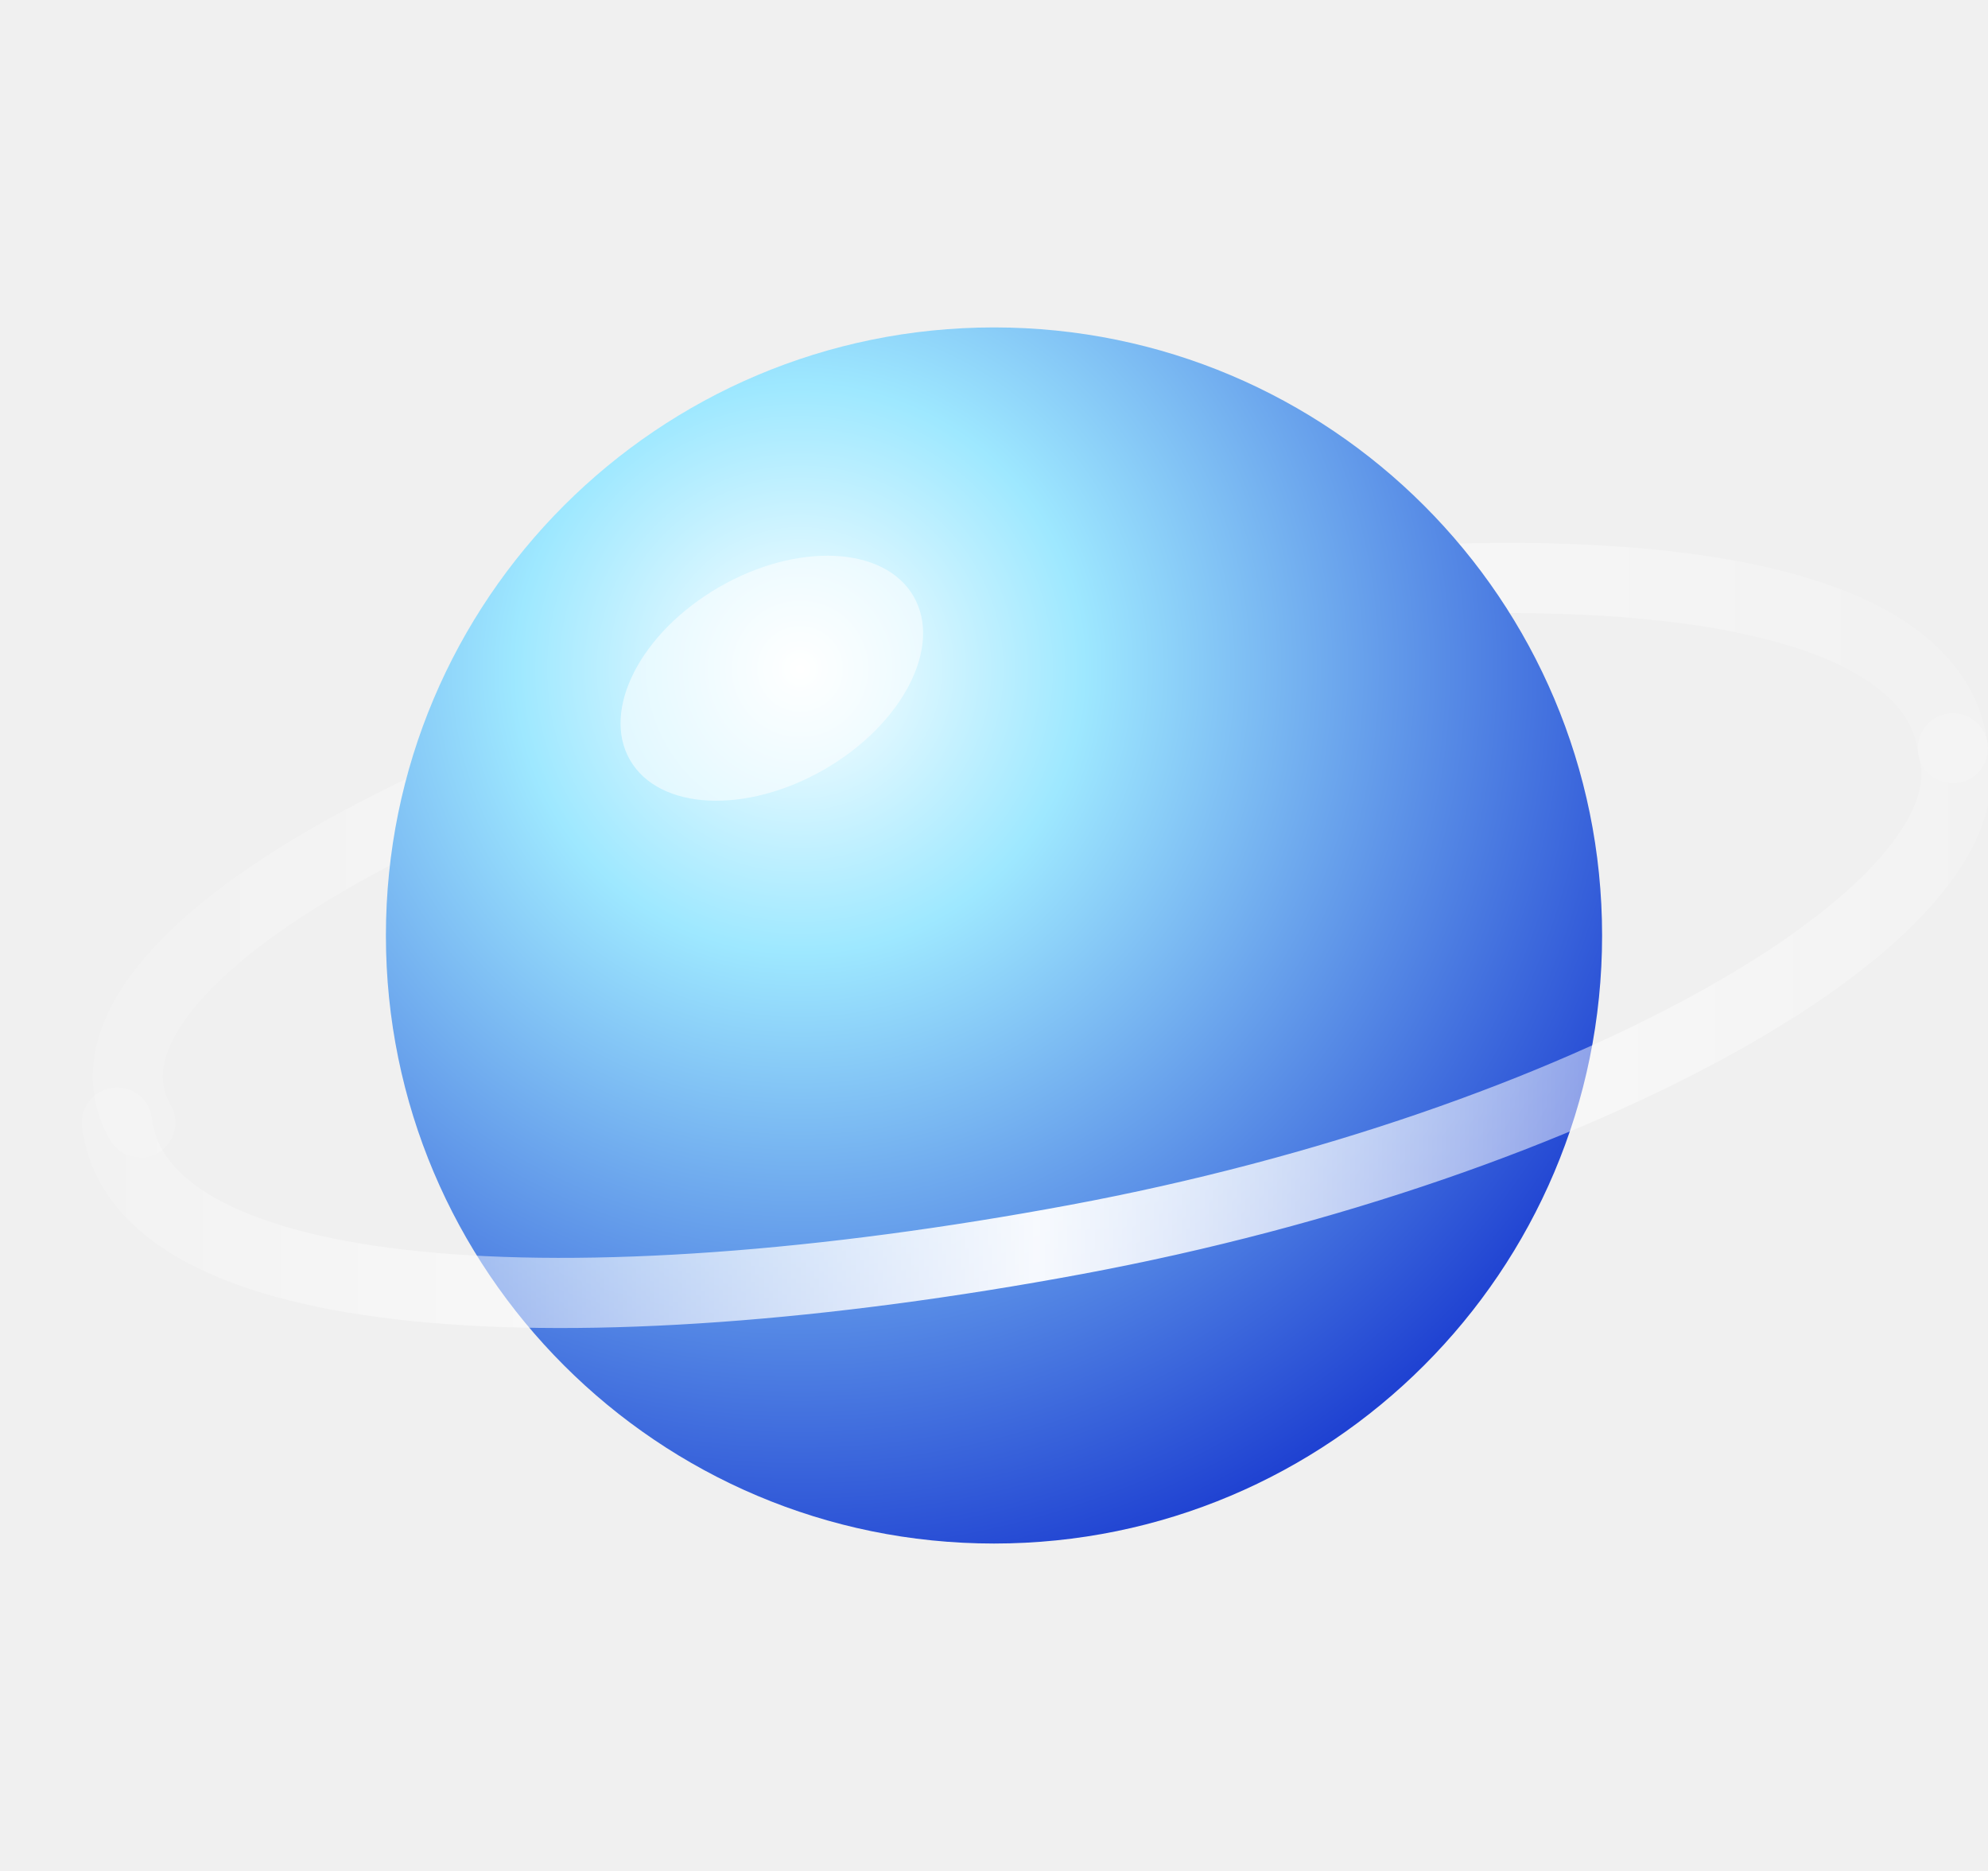
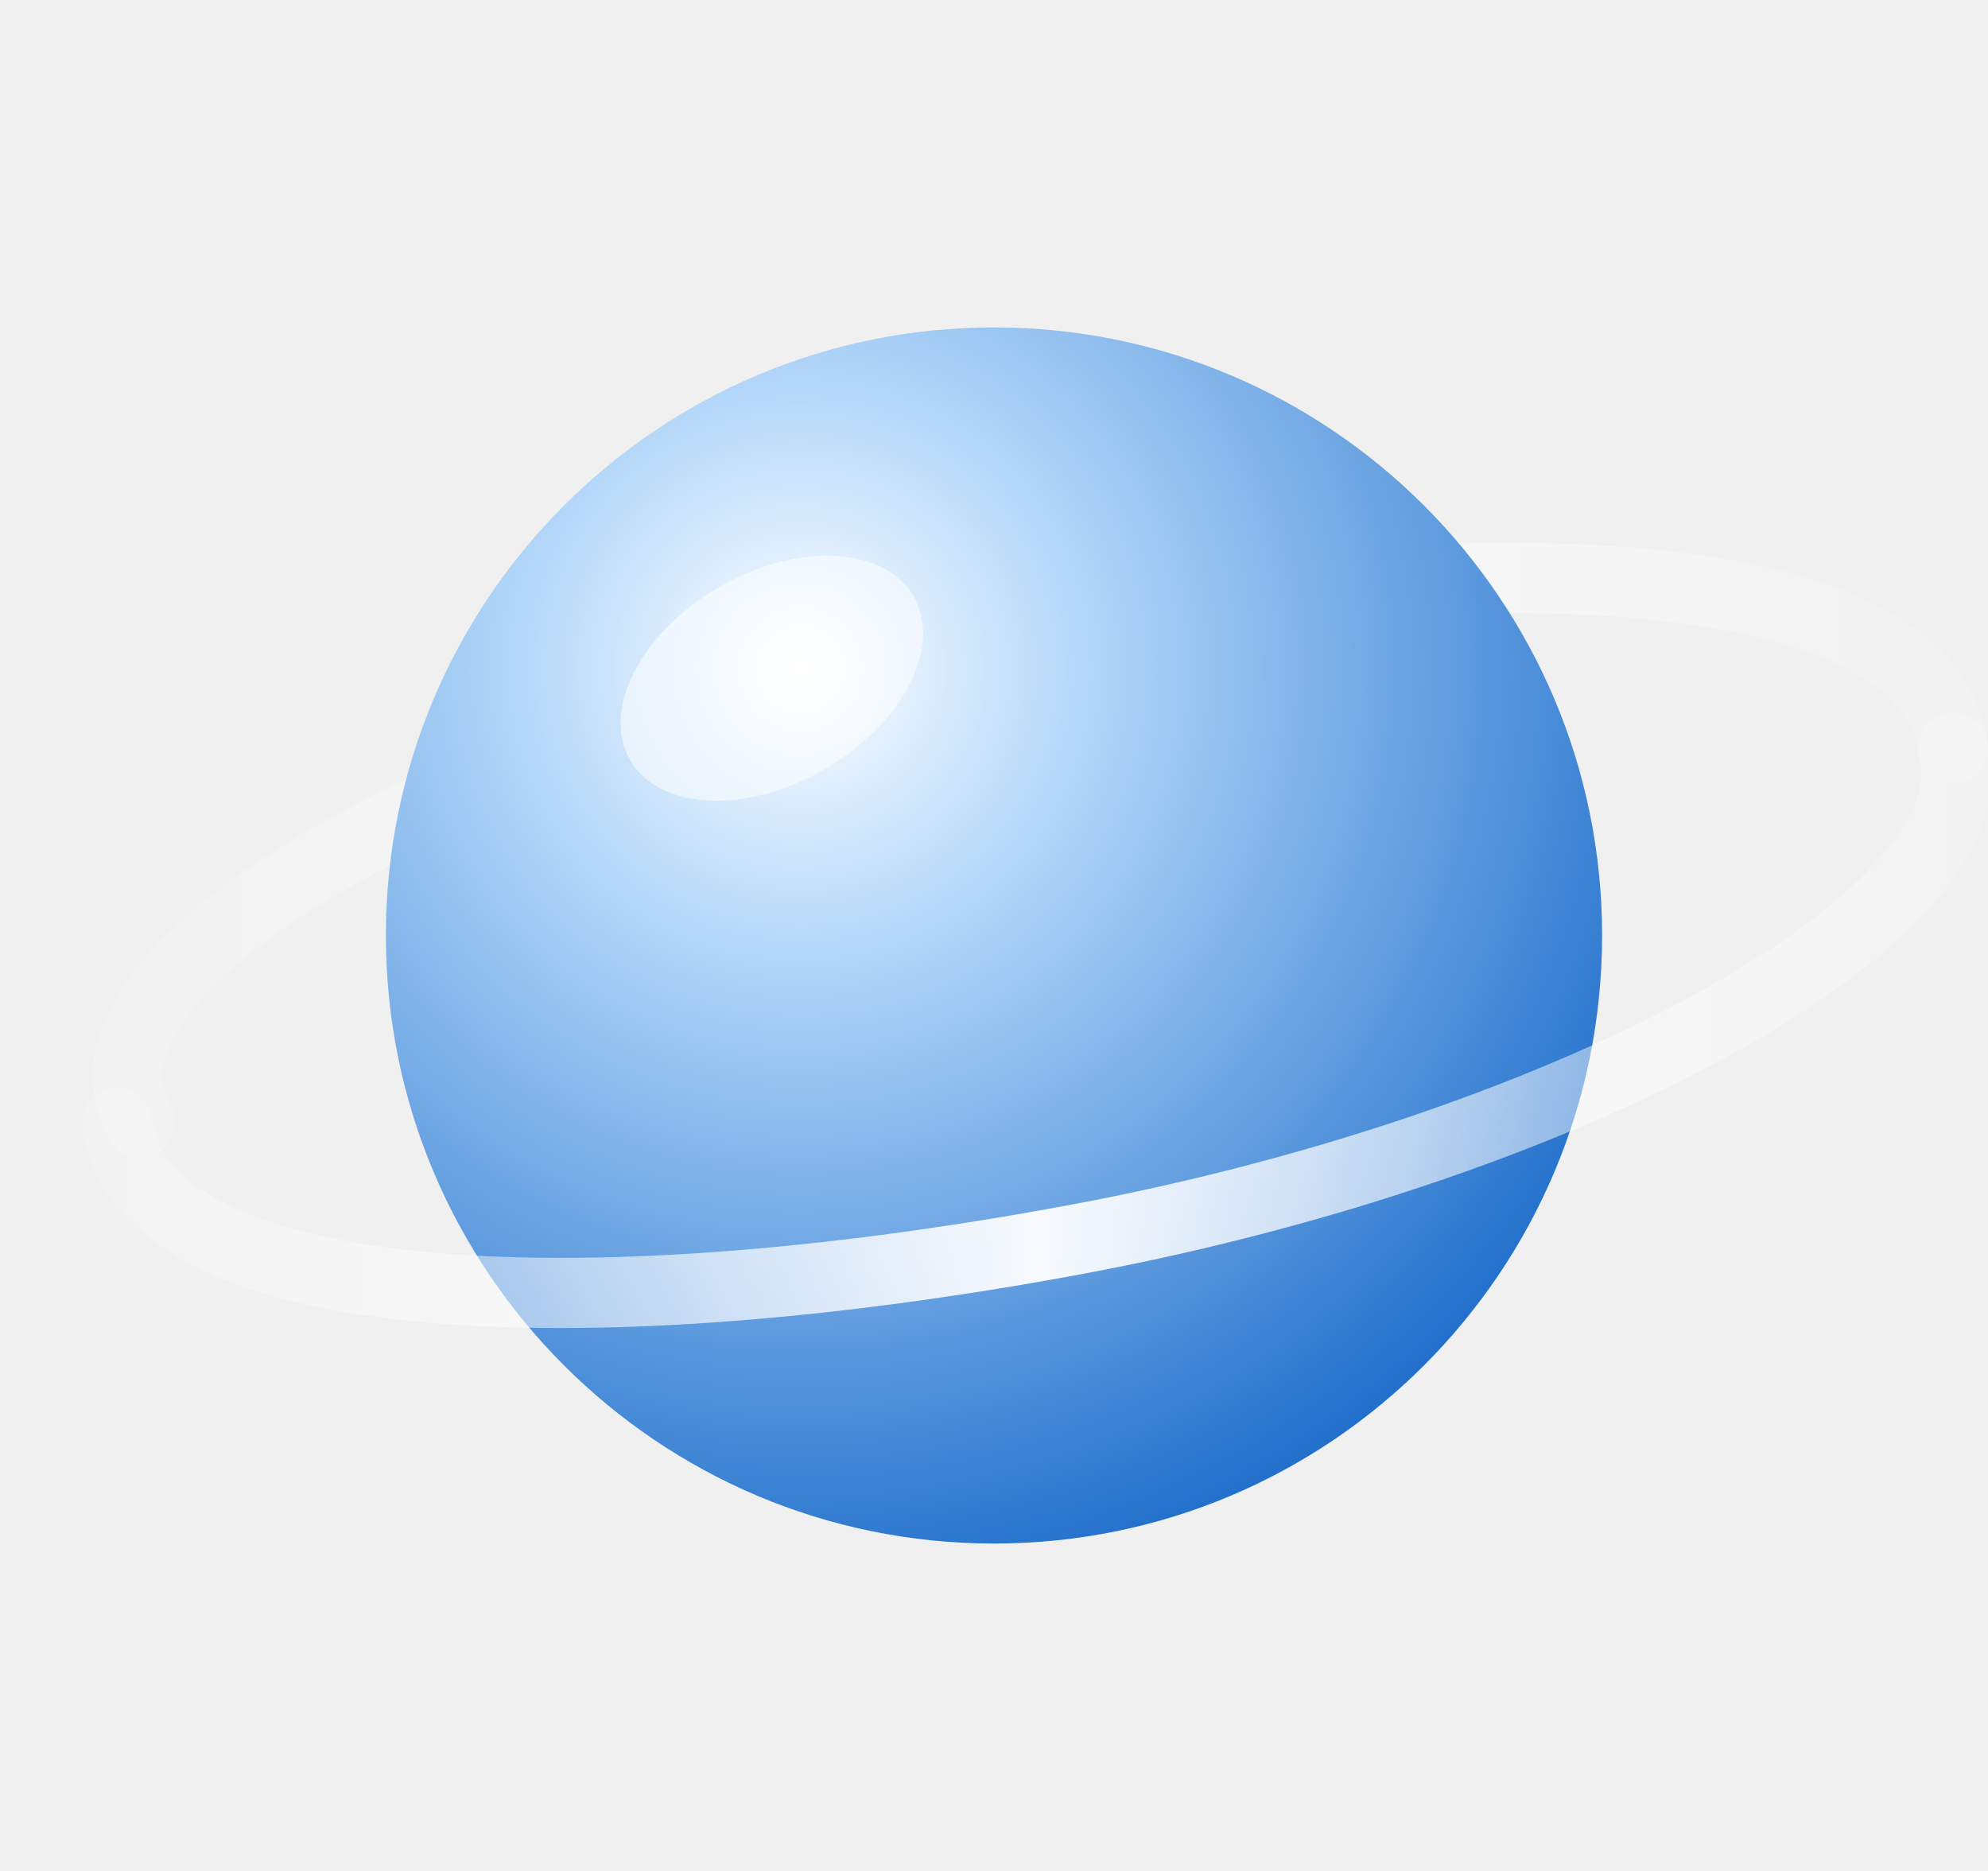
<svg xmlns="http://www.w3.org/2000/svg" viewBox="0 0 170 160">
  <defs>
    <radialGradient id="s" cx="34%" cy="28%" r="78%">
      <stop offset="0" stop-color="#fff" />
-       <stop offset=".3" stop-color="#9ee8ff" />
-       <stop offset="1" stop-color="#1d3fd1" />
+       <stop offset=".3" stop-color="#b3d7f9" />
+       <stop offset="1" stop-color="#1f6ecb" />
    </radialGradient>
    <linearGradient id="r" x1="0" x2="1">
      <stop offset="0" stop-color="#fff" stop-opacity=".15" />
      <stop offset=".5" stop-color="#fff" stop-opacity=".95" />
      <stop offset="1" stop-color="#fff" stop-opacity=".15" />
    </linearGradient>
  </defs>
  <path d="M12 96c-8-14 30-34 73-42s80-6 82 10" fill="none" stroke="url(#r)" stroke-width="6" stroke-linecap="round" opacity=".7" />
  <circle cx="85" cy="80" r="52" fill="url(#s)" />
  <path d="M167 64c4 14-32 34-75 42S12 112 10 96" fill="none" stroke="url(#r)" stroke-width="6" stroke-linecap="round" />
  <ellipse cx="66" cy="58" rx="14" ry="9" fill="#fff" opacity=".55" transform="rotate(-30 66 58)" />
</svg>
